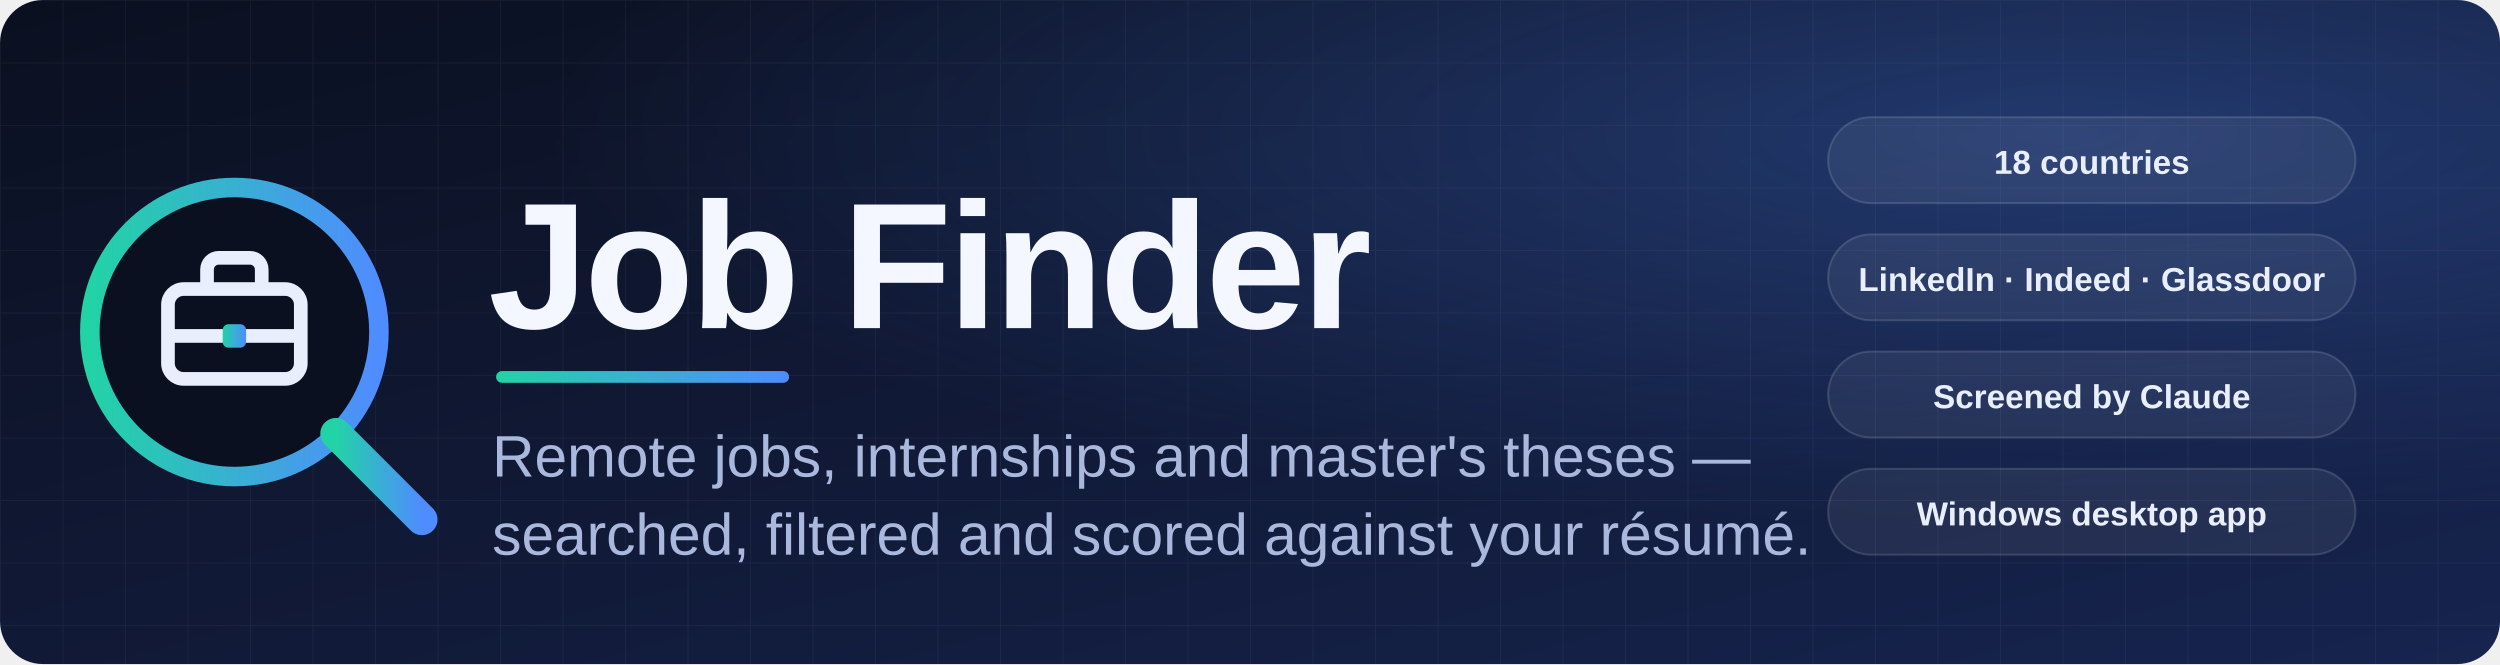
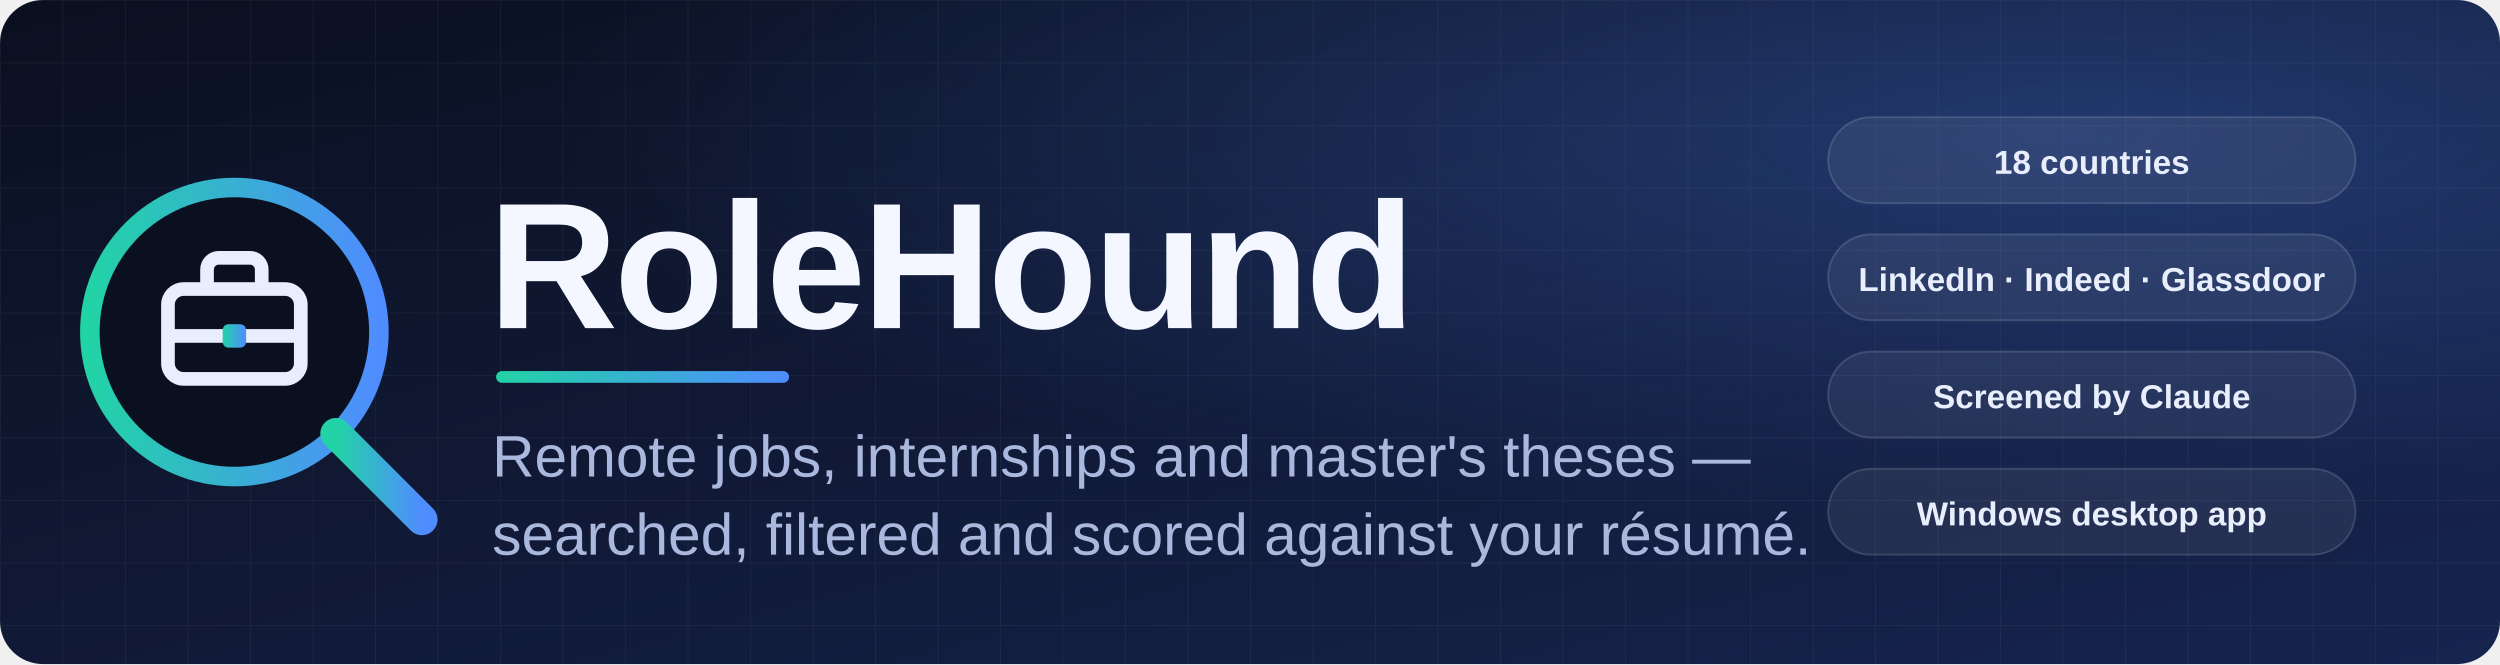
<svg xmlns="http://www.w3.org/2000/svg" width="1280" height="340" viewBox="0 0 1280 340" role="img" aria-labelledby="t d">
  <defs>
    <linearGradient id="bg" x1="0" y1="0" x2="1" y2="1">
      <stop offset="0" stop-color="#0b1020" />
      <stop offset="0.55" stop-color="#111a38" />
      <stop offset="1" stop-color="#16244f" />
    </linearGradient>
    <linearGradient id="accent" x1="0" y1="0" x2="1" y2="0">
      <stop offset="0" stop-color="#22d3a6" />
      <stop offset="1" stop-color="#4f8cff" />
    </linearGradient>
    <radialGradient id="glow" cx="0.82" cy="0.2" r="0.6">
      <stop offset="0" stop-color="#4f8cff" stop-opacity="0.28" />
      <stop offset="1" stop-color="#4f8cff" stop-opacity="0" />
    </radialGradient>
    <pattern id="grid" width="32" height="32" patternUnits="userSpaceOnUse">
      <path d="M32 0H0V32" fill="none" stroke="#ffffff" stroke-opacity="0.045" stroke-width="1" />
    </pattern>
  </defs>
  <rect width="1280" height="340" rx="22" fill="url(#bg)" />
  <rect width="1280" height="340" rx="22" fill="url(#grid)" />
  <rect width="1280" height="340" rx="22" fill="url(#glow)" />
  <g transform="translate(120 170)">
    <circle r="74" fill="#0b1020" stroke="url(#accent)" stroke-width="10" />
    <path d="M52 52 L96 96" stroke="url(#accent)" stroke-width="16" stroke-linecap="round" />
    <rect x="-34" y="-22" width="68" height="46" rx="8" fill="none" stroke="#e8eefc" stroke-width="7" />
    <path d="M-14 -22 V-32 a6 6 0 0 1 6 -6 h16 a6 6 0 0 1 6 6 V-22" fill="none" stroke="#e8eefc" stroke-width="7" />
    <path d="M-34 2 H34" stroke="#e8eefc" stroke-width="7" />
    <rect x="-6" y="-4" width="12" height="12" rx="3" fill="url(#accent)" />
  </g>
-   <text x="250" y="168" font-family="'Segoe UI', 'Helvetica Neue', Arial, sans-serif" font-size="92" font-weight="800" fill="#f4f7ff" letter-spacing="-2">Job Finder</text>
+   <text x="250" y="168" font-family="'Segoe UI', 'Helvetica Neue', Arial, sans-serif" font-size="92" font-weight="800" fill="#f4f7ff" letter-spacing="-2">RoleHound</text>
  <rect x="254" y="190" width="150" height="6" rx="3" fill="url(#accent)" />
  <text x="252" y="244" font-family="'Segoe UI', 'Helvetica Neue', Arial, sans-serif" font-size="30" fill="#aab8dd">Remote jobs, internships and master's theses —</text>
  <text x="252" y="284" font-family="'Segoe UI', 'Helvetica Neue', Arial, sans-serif" font-size="30" fill="#aab8dd">searched, filtered and scored against your résumé.</text>
  <g font-family="'Segoe UI', 'Helvetica Neue', Arial, sans-serif" font-size="17" font-weight="600">
    <rect x="936" y="60" width="270" height="44" rx="22" fill="#ffffff" fill-opacity="0.07" stroke="#ffffff" stroke-opacity="0.14" />
    <text x="1071" y="89" text-anchor="middle" fill="#e8eefc">18 countries</text>
    <rect x="936" y="120" width="270" height="44" rx="22" fill="#ffffff" fill-opacity="0.07" stroke="#ffffff" stroke-opacity="0.14" />
    <text x="1071" y="149" text-anchor="middle" fill="#e8eefc">LinkedIn · Indeed · Glassdoor</text>
    <rect x="936" y="180" width="270" height="44" rx="22" fill="#ffffff" fill-opacity="0.07" stroke="#ffffff" stroke-opacity="0.14" />
    <text x="1071" y="209" text-anchor="middle" fill="#e8eefc">Screened by Claude</text>
    <rect x="936" y="240" width="270" height="44" rx="22" fill="#ffffff" fill-opacity="0.07" stroke="#ffffff" stroke-opacity="0.14" />
    <text x="1071" y="269" text-anchor="middle" fill="#e8eefc">Windows desktop app</text>
  </g>
</svg>
